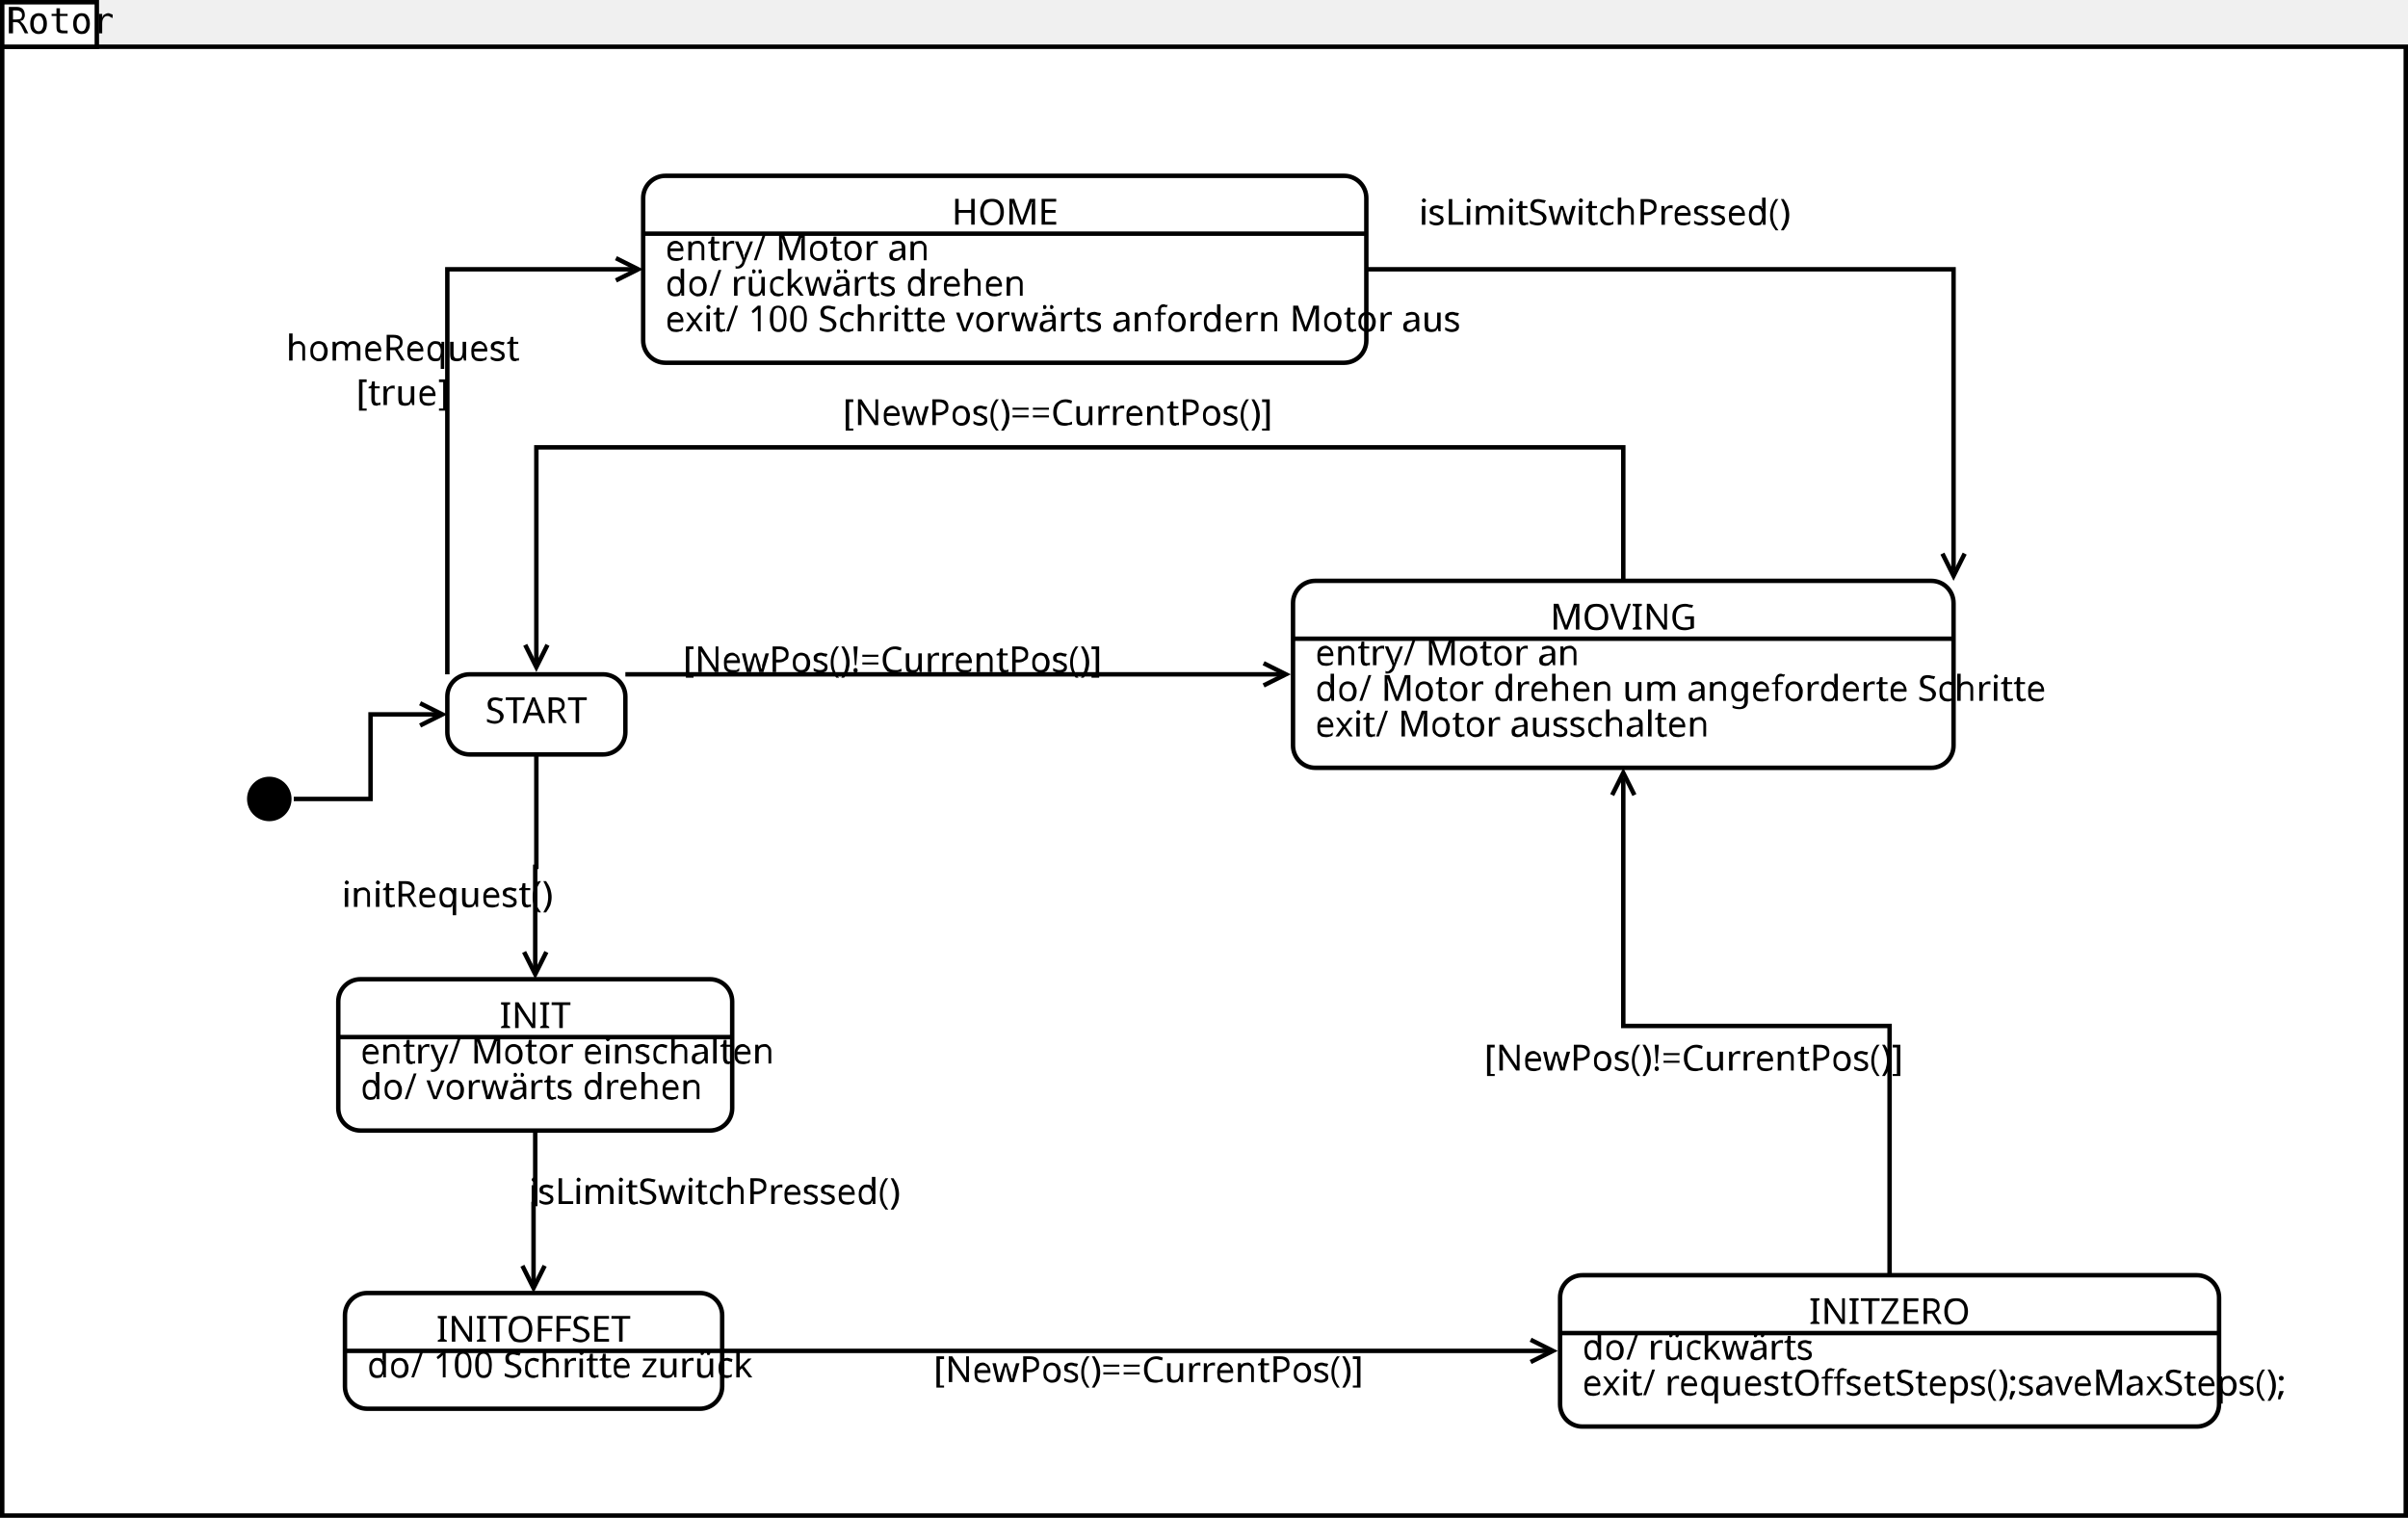
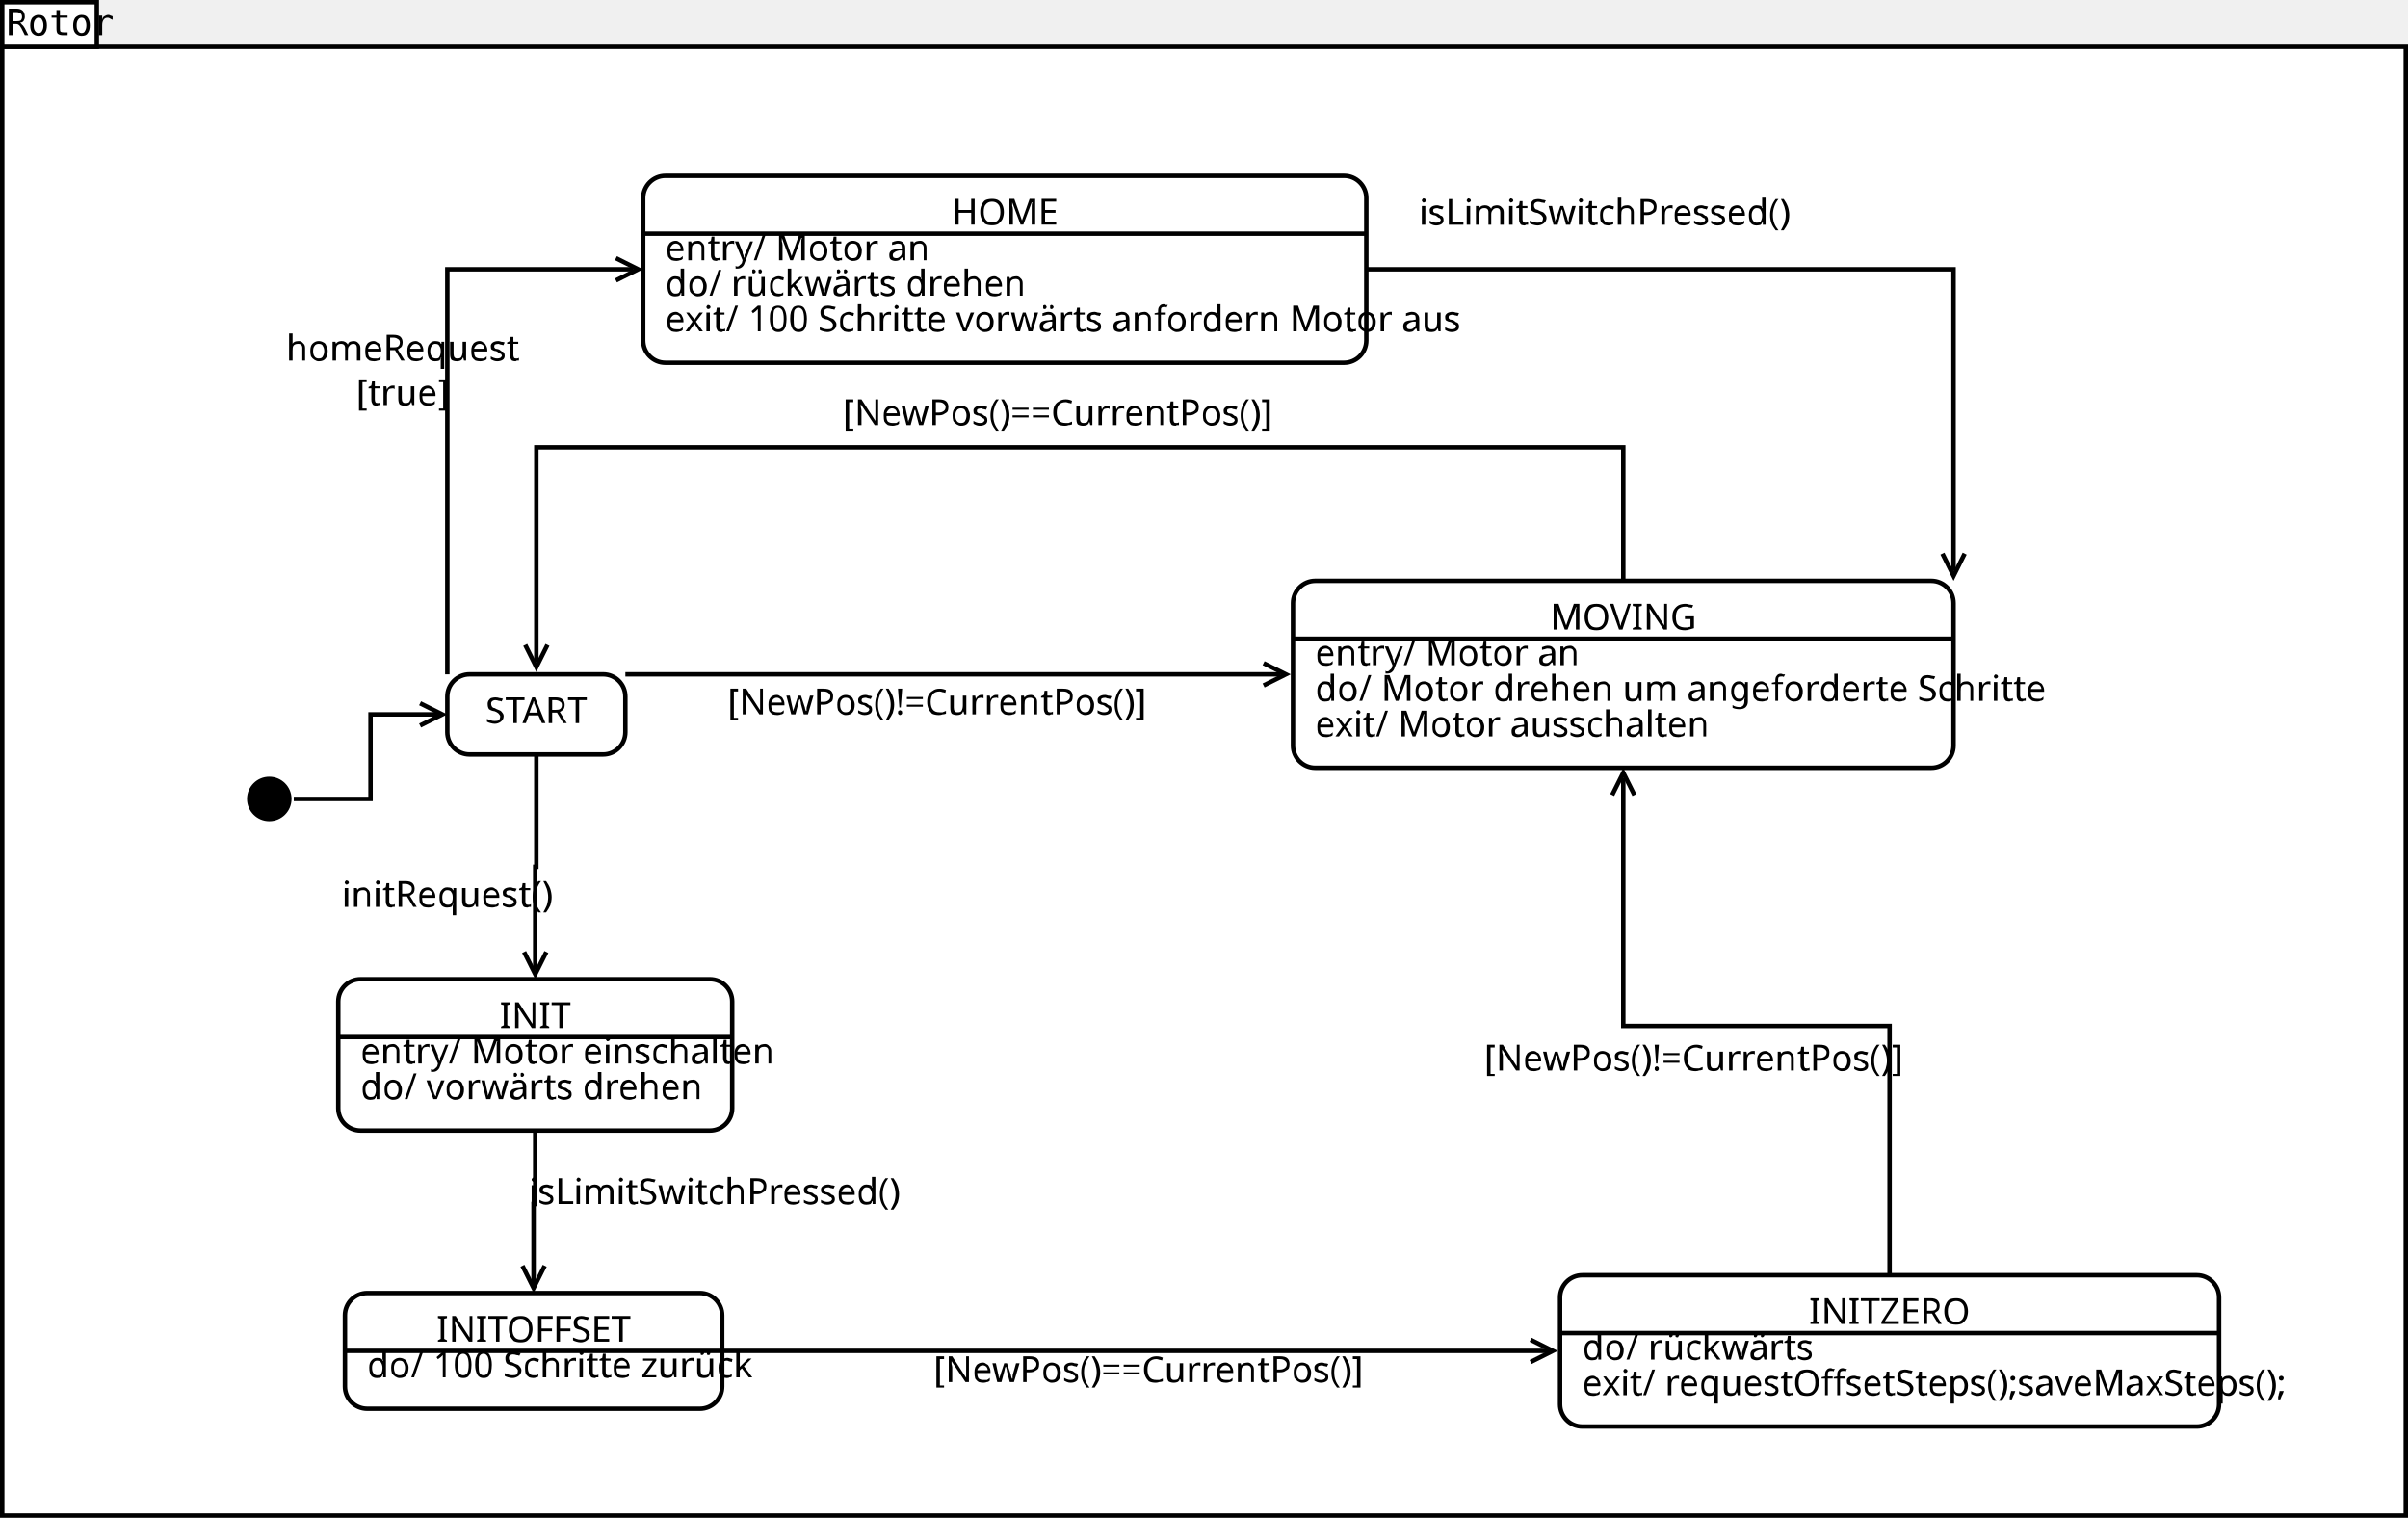
<svg xmlns="http://www.w3.org/2000/svg" width="54.100cm" height="34.100cm" viewBox="6.950 -8.050 54.100 34.100">
  <g id="Hintergrund">
    <rect x="7.000" y="-7.000" width="54.000" height="33.000" fill="#FFFFFF" stroke="#000000" stroke-width="0.100" />
    <rect x="7.000" y="-8.000" width="2.125" height="1.000" fill="#FFFFFF" stroke="#000000" stroke-width="0.100" />
-     <text x="7.100" y="-7.300" fill="#000000" text-anchor="start" font-size="0.80" font-family="monospace" font-style="normal" font-weight="400">
+     <text x="7.100" y="-7.260" fill="#000000" text-anchor="start" font-size="0.80" font-family="monospace" font-style="normal" font-weight="400">
Rotor</text>
    <rect x="17.000" y="7.100" width="4.000" height="1.800" fill="#FFFFFF" stroke="#000000" stroke-width="0.100" rx="0.500" />
    <text x="19.000" y="8.195" fill="#000000" text-anchor="middle" font-size="0.80" font-family="sans" font-style="normal" font-weight="400">
START</text>
    <ellipse cx="13.000" cy="9.900" rx="0.500" ry="0.500" fill="#000000" stroke="none" stroke-width="0.100" />
    <polyline fill="none" stroke="#000000" stroke-width="0.100" points="13.550,9.900 15.275,9.900 15.275,8.000 16.776,8.000 " />
    <polyline fill="none" stroke="#000000" stroke-width="0.100" points="16.388,8.250 16.888,8.000 16.388,7.750 " />
    <polyline fill="none" stroke="#000000" stroke-width="0.100" points="21.000,7.100 22.105,7.100 22.105,7.100 35.728,7.100 " />
    <polyline fill="none" stroke="#000000" stroke-width="0.100" points="35.339,7.350 35.839,7.100 35.339,6.850 " />
-     <text x="27.000" y="7.050" fill="#000000" text-anchor="middle" font-size="0.80" font-family="sans" font-style="normal" font-weight="400">
+     <text x="28.000" y="8.000" fill="#000000" text-anchor="middle" font-size="0.80" font-family="sans" font-style="normal" font-weight="400">
[NewPos()!=CurrentPos()]</text>
    <rect x="14.550" y="13.950" width="8.850" height="3.400" fill="#FFFFFF" stroke="#000000" stroke-width="0.100" rx="0.500" />
    <text x="18.975" y="15.045" fill="#000000" text-anchor="middle" font-size="0.80" font-family="sans" font-style="normal" font-weight="400">
INIT</text>
    <text x="15.050" y="15.845" fill="#000000" text-anchor="start" font-size="0.80" font-family="sans" font-style="normal" font-weight="400">
entry/ Motor einschalten</text>
    <text x="15.050" y="16.645" fill="#000000" text-anchor="start" font-size="0.80" font-family="sans" font-style="normal" font-weight="400">
do/ vorwärts drehen</text>
    <line x1="14.550" y1="15.250" x2="23.400" y2="15.250" stroke="#000000" stroke-width="0.100" />
    <polyline fill="none" stroke="#000000" stroke-width="0.100" points="19.000,8.900 19.000,11.425 18.975,11.425 18.975,13.726 " />
    <polyline fill="none" stroke="#000000" stroke-width="0.100" points="18.725,13.338 18.975,13.838 19.225,13.338 " />
    <text x="17.000" y="12.325" fill="#000000" text-anchor="middle" font-size="0.80" font-family="sans" font-style="normal" font-weight="400">
initRequest()</text>
    <rect x="36.000" y="5.000" width="14.840" height="4.200" fill="#FFFFFF" stroke="#000000" stroke-width="0.100" rx="0.500" />
    <text x="43.420" y="6.095" fill="#000000" text-anchor="middle" font-size="0.80" font-family="sans" font-style="normal" font-weight="400">
MOVING</text>
    <text x="36.500" y="6.895" fill="#000000" text-anchor="start" font-size="0.80" font-family="sans" font-style="normal" font-weight="400">
entry/ Motor an</text>
    <text x="36.500" y="7.695" fill="#000000" text-anchor="start" font-size="0.80" font-family="sans" font-style="normal" font-weight="400">
do/ Motor drehen um angeforderte Schritte</text>
    <text x="36.500" y="8.495" fill="#000000" text-anchor="start" font-size="0.80" font-family="sans" font-style="normal" font-weight="400">
exit/ Motor ausschalten</text>
    <line x1="36.000" y1="6.300" x2="50.840" y2="6.300" stroke="#000000" stroke-width="0.100" />
    <rect x="21.400" y="-4.100" width="16.247" height="4.200" fill="#FFFFFF" stroke="#000000" stroke-width="0.100" rx="0.500" />
    <text x="29.524" y="-3.005" fill="#000000" text-anchor="middle" font-size="0.80" font-family="sans" font-style="normal" font-weight="400">
HOME</text>
    <text x="21.900" y="-2.205" fill="#000000" text-anchor="start" font-size="0.80" font-family="sans" font-style="normal" font-weight="400">
entry/ Motor an</text>
    <text x="21.900" y="-1.405" fill="#000000" text-anchor="start" font-size="0.80" font-family="sans" font-style="normal" font-weight="400">
do/ rückwärts drehen</text>
    <text x="21.900" y="-0.605" fill="#000000" text-anchor="start" font-size="0.80" font-family="sans" font-style="normal" font-weight="400">
exit/ 100 Schritte vorwärts anfordern Motor aus</text>
    <line x1="21.400" y1="-2.800" x2="37.647" y2="-2.800" stroke="#000000" stroke-width="0.100" />
    <rect x="14.700" y="21.000" width="8.475" height="2.600" fill="#FFFFFF" stroke="#000000" stroke-width="0.100" rx="0.500" />
-     <text x="18.937" y="22.095" fill="#000000" text-anchor="middle" font-size="0.80" font-family="sans" font-style="normal" font-weight="400">
+     <text x="18.938" y="22.095" fill="#000000" text-anchor="middle" font-size="0.80" font-family="sans" font-style="normal" font-weight="400">
INITOFFSET</text>
    <text x="15.200" y="22.895" fill="#000000" text-anchor="start" font-size="0.80" font-family="sans" font-style="normal" font-weight="400">
do/ 100 Schritte zurück</text>
    <line x1="14.700" y1="22.300" x2="23.175" y2="22.300" stroke="#000000" stroke-width="0.100" />
    <rect x="42.000" y="20.600" width="14.805" height="3.400" fill="#FFFFFF" stroke="#000000" stroke-width="0.100" rx="0.500" />
    <text x="49.403" y="21.695" fill="#000000" text-anchor="middle" font-size="0.80" font-family="sans" font-style="normal" font-weight="400">
INITZERO</text>
    <text x="42.500" y="22.495" fill="#000000" text-anchor="start" font-size="0.80" font-family="sans" font-style="normal" font-weight="400">
do/ rückwärts</text>
    <text x="42.500" y="23.295" fill="#000000" text-anchor="start" font-size="0.80" font-family="sans" font-style="normal" font-weight="400">
exit/ requestOffsetSteps();saveMaxSteps();</text>
    <line x1="42.000" y1="21.900" x2="56.805" y2="21.900" stroke="#000000" stroke-width="0.100" />
    <polyline fill="none" stroke="#000000" stroke-width="0.100" points="43.420,5.000 43.420,2.000 19.000,2.000 19.000,6.826 " />
    <polyline fill="none" stroke="#000000" stroke-width="0.100" points="18.750,6.438 19.000,6.938 19.250,6.438 " />
    <text x="30.710" y="1.500" fill="#000000" text-anchor="middle" font-size="0.80" font-family="sans" font-style="normal" font-weight="400">
[NewPos()==CurrentPos()]</text>
-     <polyline fill="none" stroke="#000000" stroke-width="0.100" points="18.975,17.350 18.975,19.000 18.937,19.000 18.937,20.776 " />
-     <polyline fill="none" stroke="#000000" stroke-width="0.100" points="18.687,20.388 18.937,20.888 19.187,20.388 " />
+     <polyline fill="none" stroke="#000000" stroke-width="0.100" points="18.975,17.350 18.975,19.000 18.938,19.000 18.938,20.776 " />
+     <polyline fill="none" stroke="#000000" stroke-width="0.100" points="18.688,20.388 18.938,20.888 19.188,20.388 " />
    <text x="23.000" y="19.000" fill="#000000" text-anchor="middle" font-size="0.80" font-family="sans" font-style="normal" font-weight="400">
isLimitSwitchPressed()</text>
    <polyline fill="none" stroke="#000000" stroke-width="0.100" points="23.175,22.300 32.562,22.300 32.562,22.300 41.726,22.300 " />
    <polyline fill="none" stroke="#000000" stroke-width="0.100" points="41.338,22.550 41.838,22.300 41.338,22.050 " />
    <text x="32.750" y="23.000" fill="#000000" text-anchor="middle" font-size="0.80" font-family="sans" font-style="normal" font-weight="400">
[NewPos()==CurrentPos()]</text>
    <polyline fill="none" stroke="#000000" stroke-width="0.100" points="49.403,20.600 49.403,15.000 43.420,15.000 43.420,9.424 " />
    <polyline fill="none" stroke="#000000" stroke-width="0.100" points="43.670,9.812 43.420,9.312 43.170,9.812 " />
    <text x="45.000" y="16.000" fill="#000000" text-anchor="middle" font-size="0.80" font-family="sans" font-style="normal" font-weight="400">
[NewPos()!=CurrentPos()]</text>
    <polyline fill="none" stroke="#000000" stroke-width="0.100" points="37.647,-2.000 50.840,-2.000 50.840,4.776 " />
    <polyline fill="none" stroke="#000000" stroke-width="0.100" points="50.590,4.388 50.840,4.888 51.090,4.388 " />
    <text x="43.000" y="-3.000" fill="#000000" text-anchor="middle" font-size="0.80" font-family="sans" font-style="normal" font-weight="400">
isLimitSwitchPressed()</text>
    <polyline fill="none" stroke="#000000" stroke-width="0.100" points="17.000,7.100 17.000,-2.000 21.176,-2.000 " />
    <polyline fill="none" stroke="#000000" stroke-width="0.100" points="20.788,-1.750 21.288,-2.000 20.788,-2.250 " />
    <text x="16.000" y="1.050" fill="#000000" text-anchor="middle" font-size="0.80" font-family="sans" font-style="normal" font-weight="400">
[true]</text>
    <text x="16.000" y="0.050" fill="#000000" text-anchor="middle" font-size="0.80" font-family="sans" font-style="normal" font-weight="400">
homeRequest</text>
  </g>
</svg>
